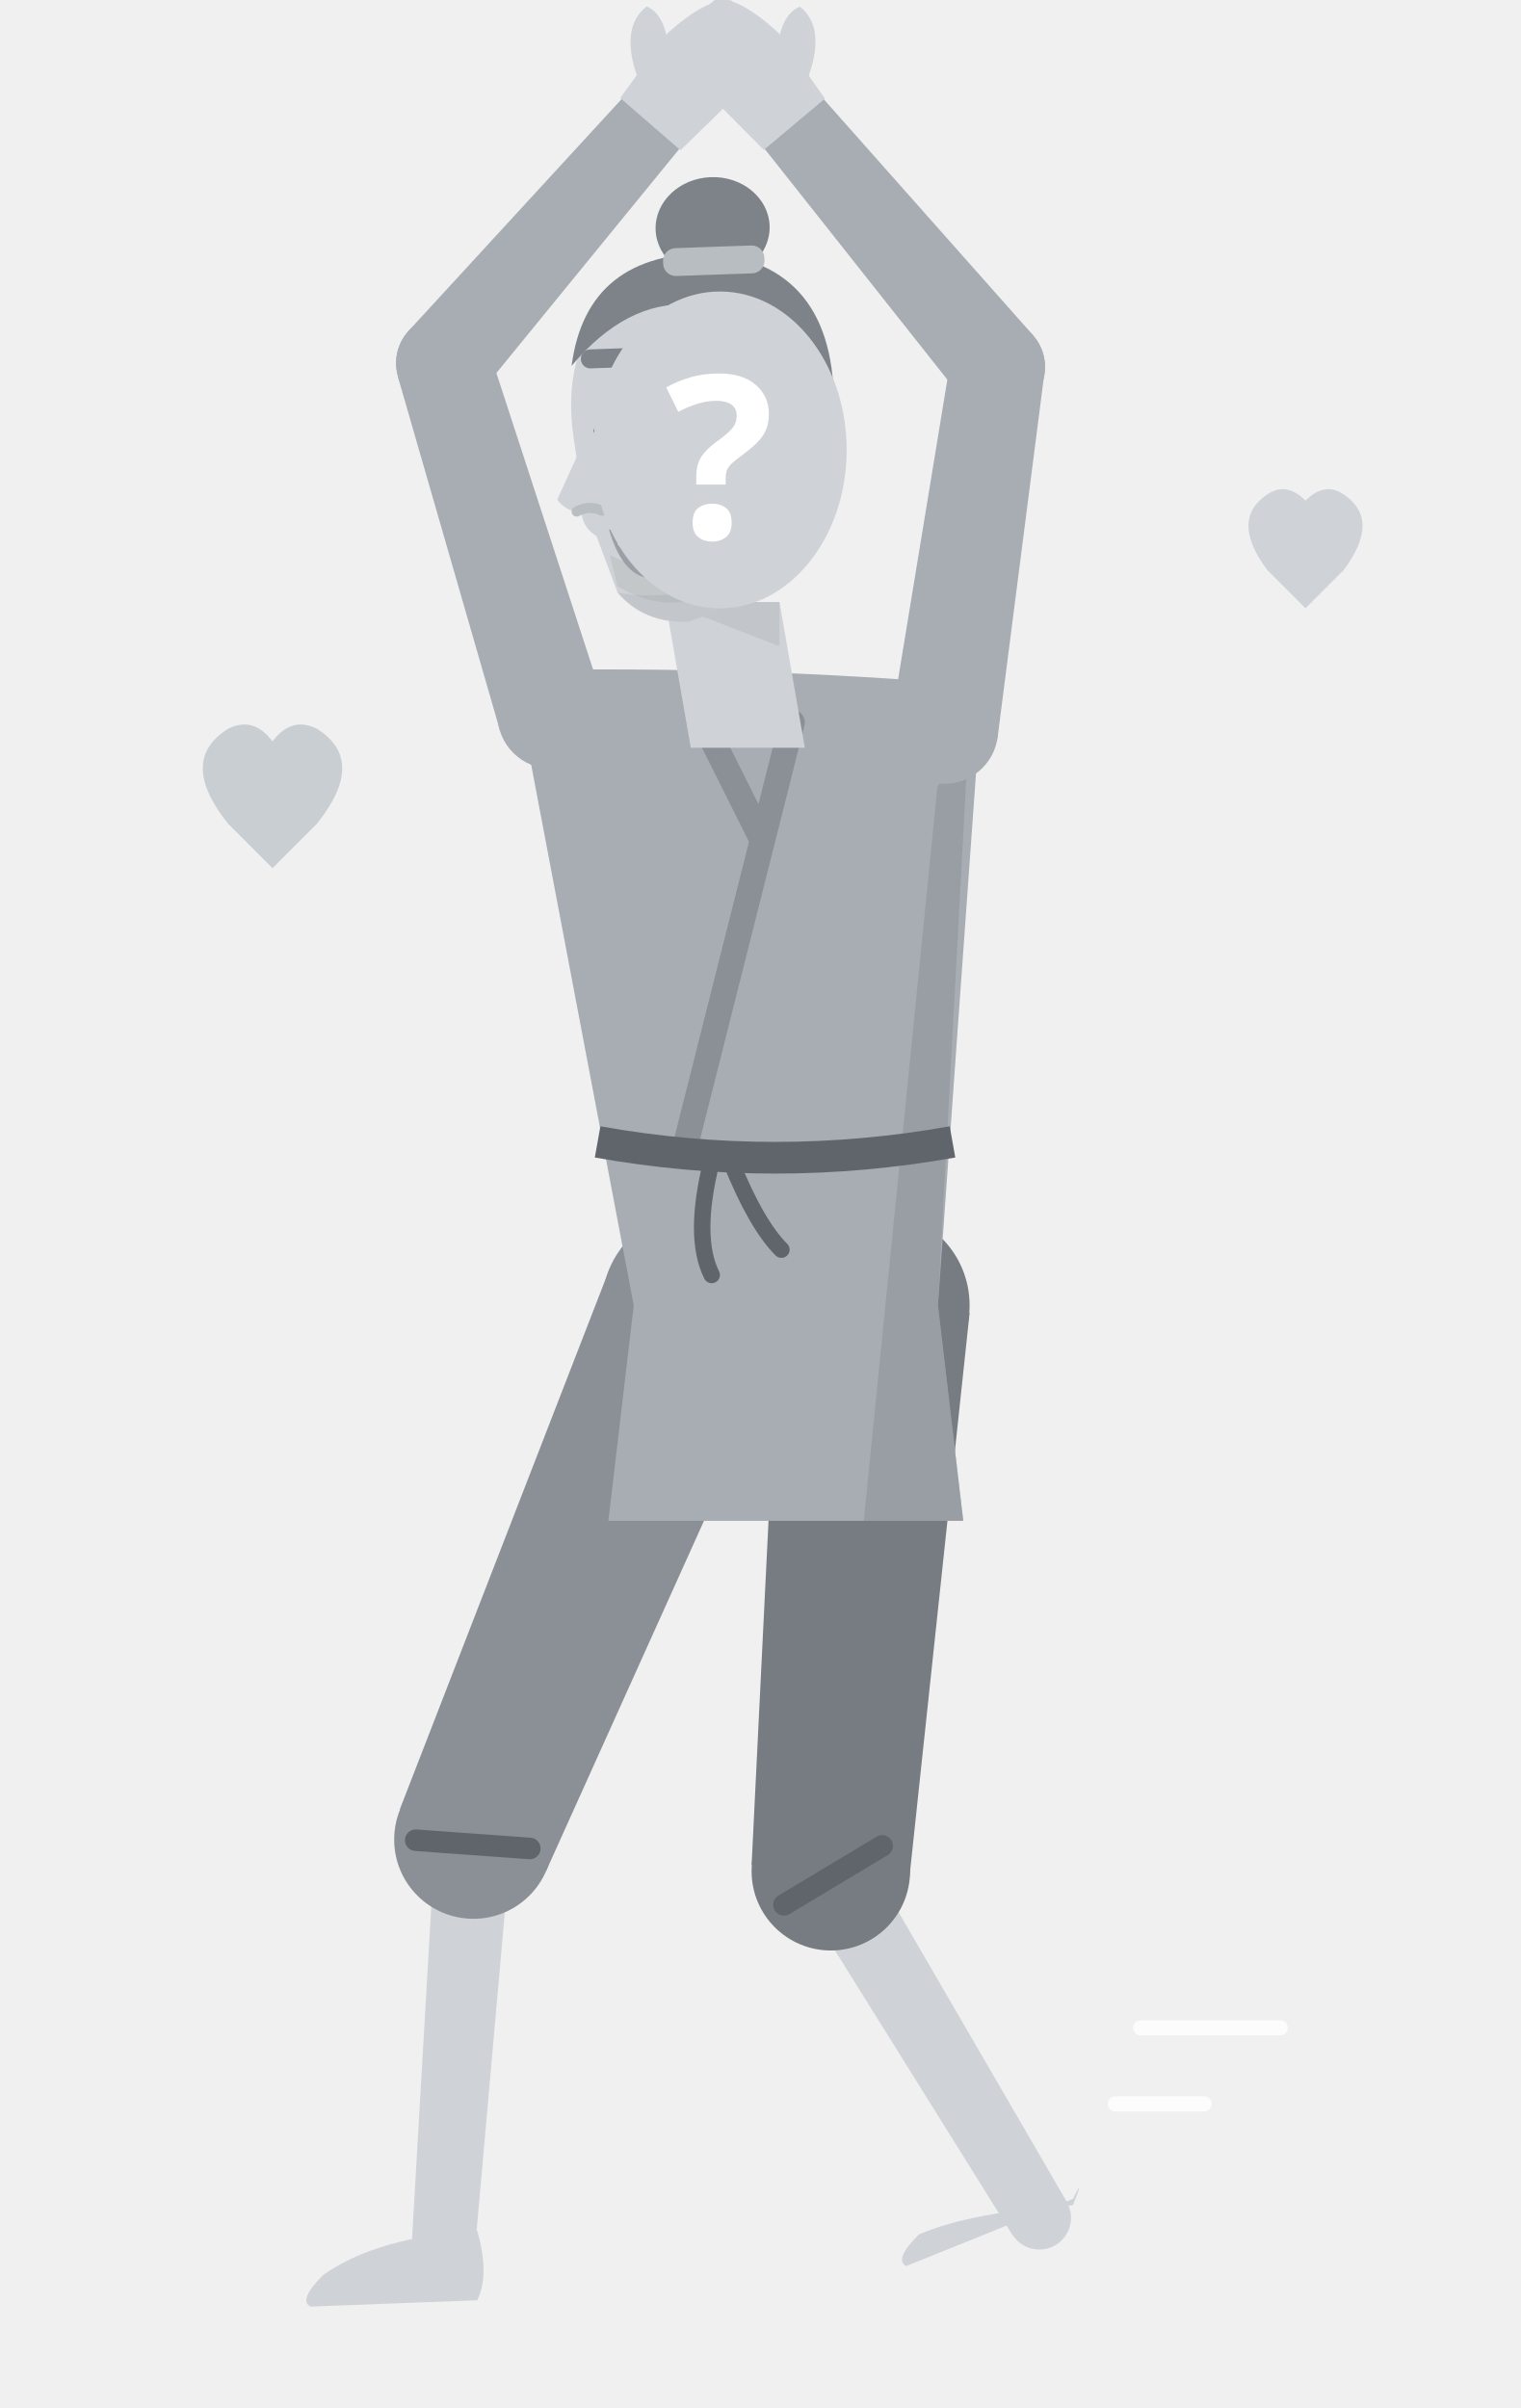
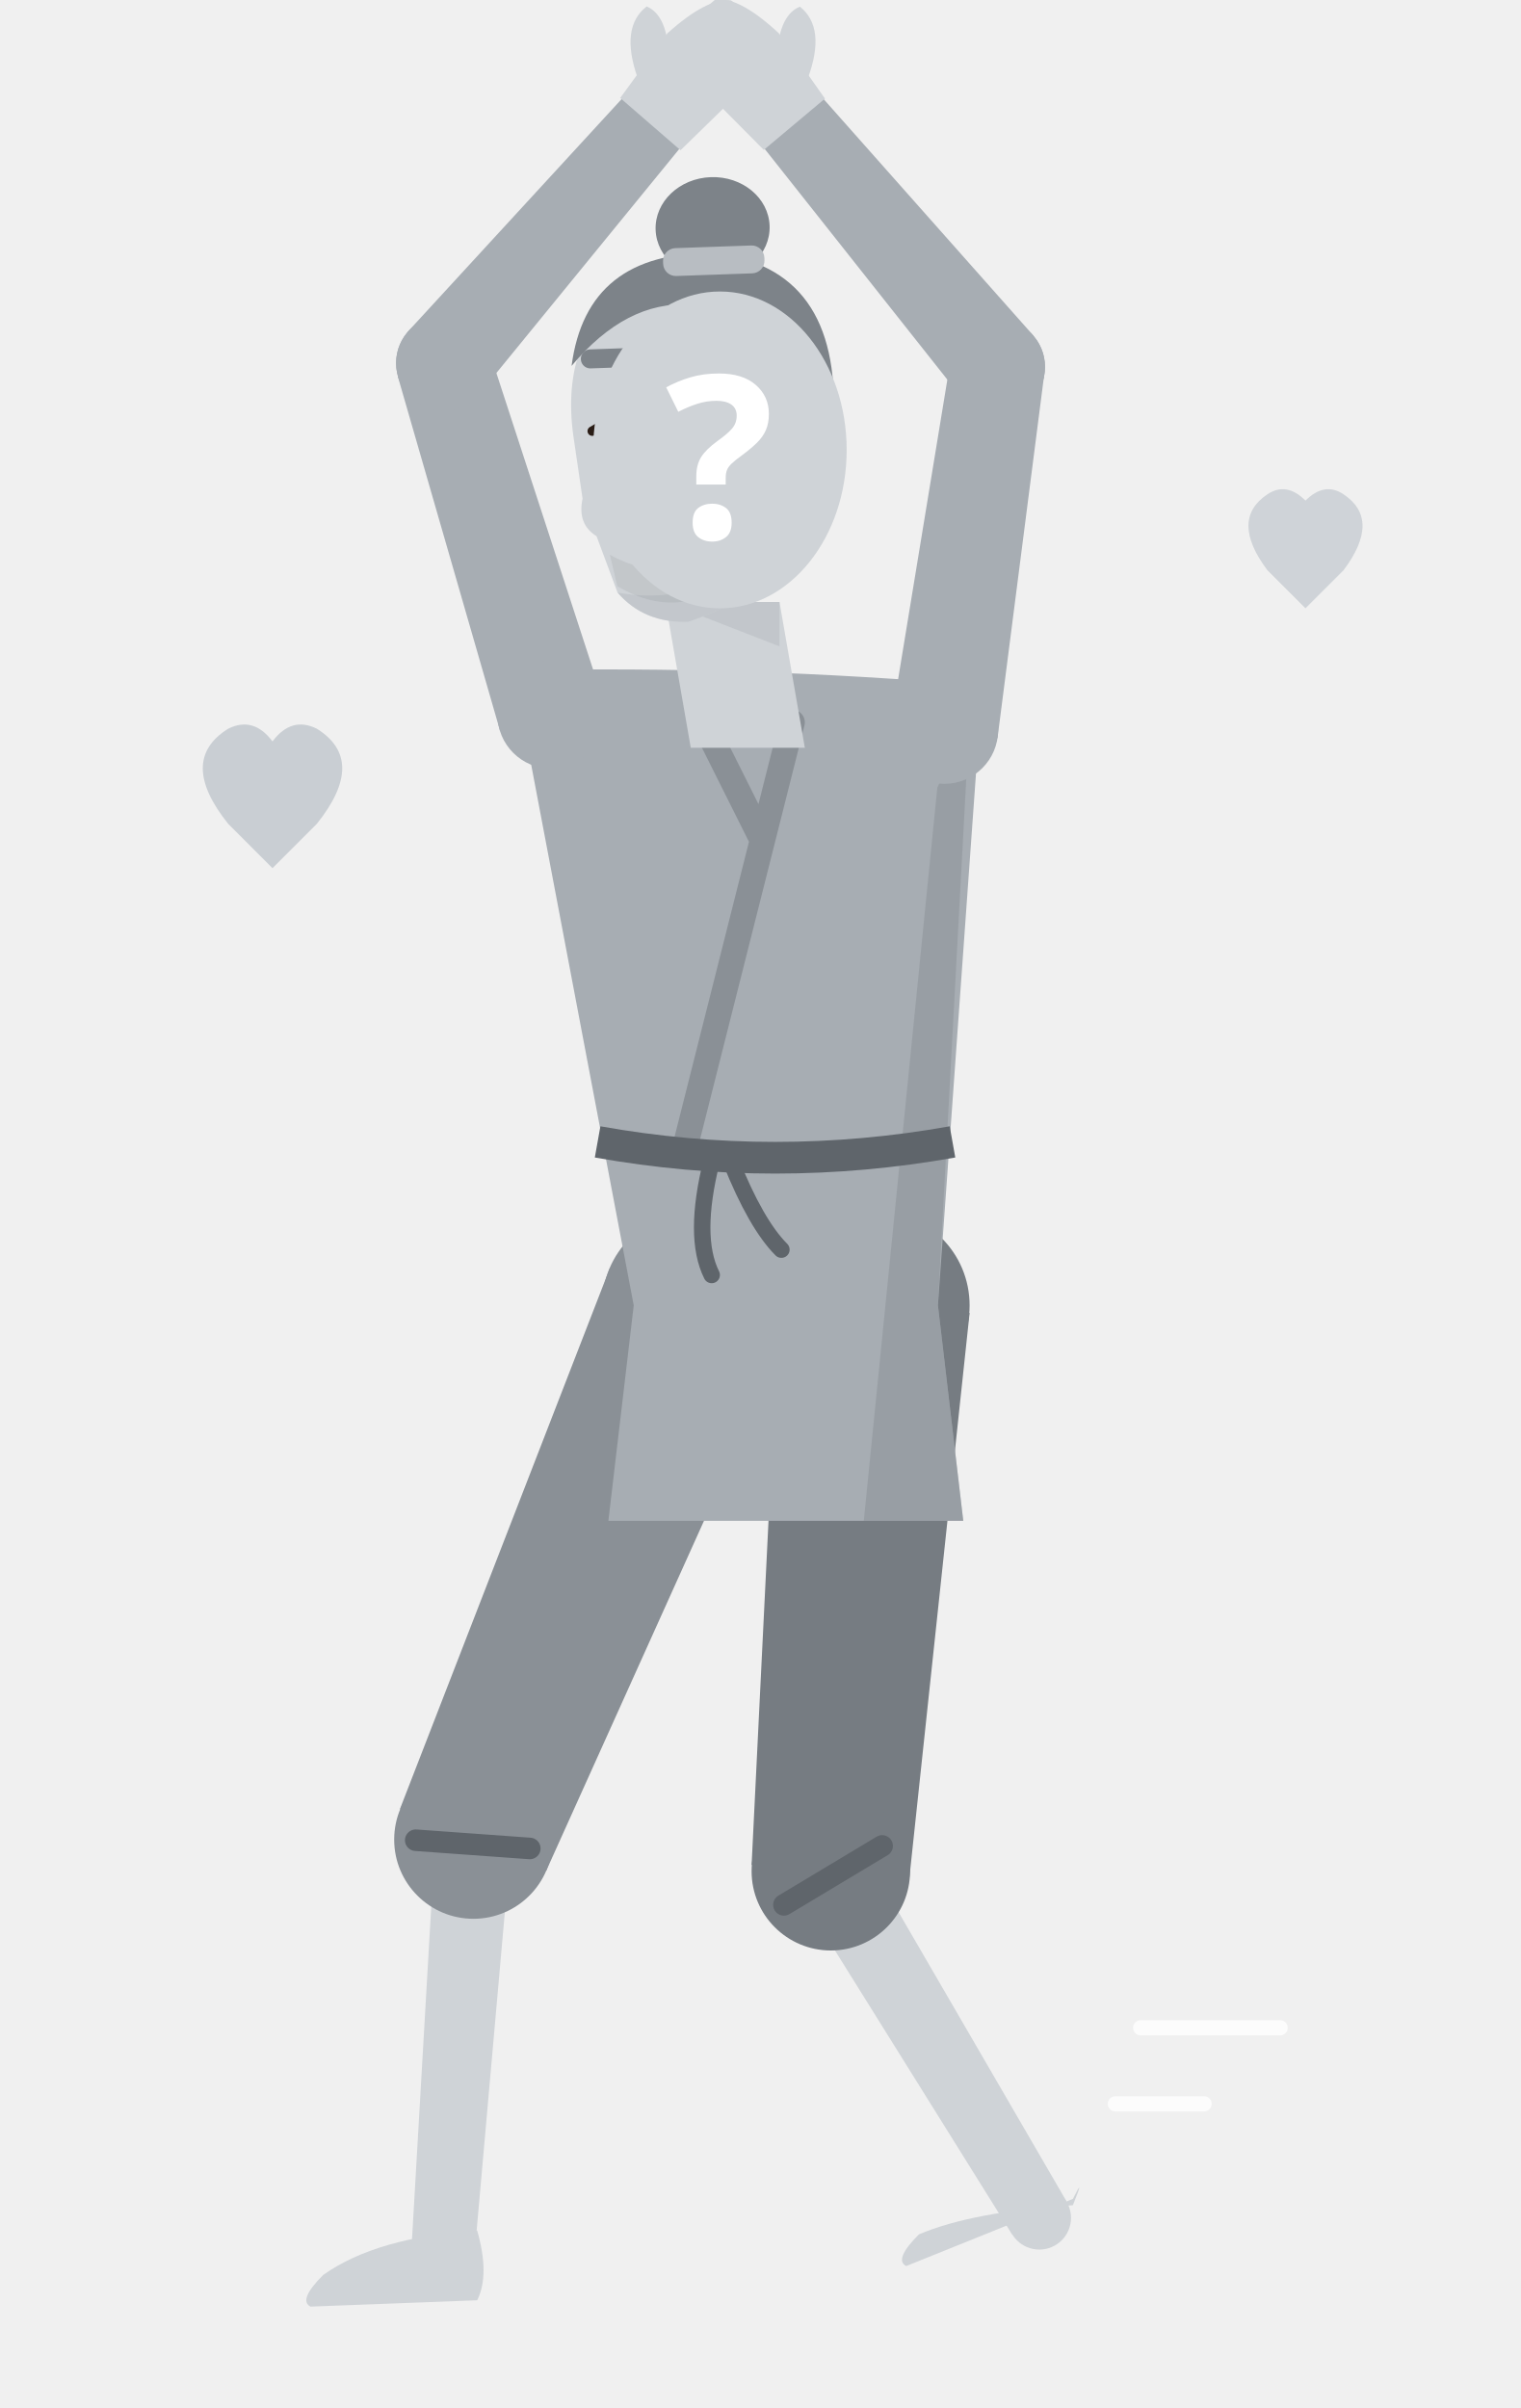
<svg xmlns="http://www.w3.org/2000/svg" width="240" height="380" viewBox="0 -20 240 380">
  <path d="M126.7 279.7 L159.7 332.6 L168.3 327.4 L137 273.5 Z" fill="#cfd3d7" />
  <circle cx="131.8" cy="276.6" r="6" fill="#cfd3d7" />
  <circle cx="164" cy="330" r="5" fill="#cfd3d7" />
  <path d="M169.3 328 Q153.5 329 145 332.6 Q141 336.6 143 337.6 L169.3 327 Q171.3 323 169.3 328 Z" fill="#cfd3d7" />
  <path d="M68.6 271.4 L65 333.6 L75 334.4 L80.5 272.3 Z" fill="#cfd3d7" />
  <circle cx="74.6" cy="271.8" r="6" fill="#cfd3d7" />
  <circle cx="70" cy="334" r="5" fill="#cfd3d7" />
  <path d="M75.3 332 Q59.5 333 51 339 Q47 343 49 344 L75.3 343 Q77.3 339 75.3 332 Z" fill="#cfd3d7" />
  <path d="M100 182 L148 182 L146 208 L102 208 Z" fill="#8a9096" />
  <path d="M123 184.8 L118.6 274.3 L143.5 276.3 L153 187.2 Z" fill="#767c82" />
  <circle cx="138" cy="186" r="15" fill="#767c82" />
  <circle cx="131.1" cy="275.3" r="12.5" fill="#767c82" />
  <path d="M123.7 280.6 L139.2 271.3" stroke="#5f656b" stroke-width="3.4" stroke-linecap="round" />
  <path d="M96.2 180.2 L63.1 265.5 L86.2 275.2 L123.8 191.8 Z" fill="#8a9096" />
  <circle cx="110" cy="186" r="15" fill="#8a9096" />
  <circle cx="74.7" cy="270.3" r="12.5" fill="#8a9096" />
  <path d="M65.6 270.4 L83.6 271.7" stroke="#5f656b" stroke-width="3.4" stroke-linecap="round" />
  <path d="M81 85.8 Q118 85 155 88.2 L148 186 L152 220 L96 220 L100 186 Z" fill="#a7adb3" />
  <path d="M147.9 104.3 L153 93.2 L148 186 L152 220 L136.3 220 Z" fill="#8a9096" opacity=".5" />
  <path d="M125 94 L108.3 160.2 M111 94 L120 112" stroke="#8a9096" stroke-width="4" fill="none" stroke-linecap="round" />
  <path d="M94.3 160.2 Q122.3 165.2 150.3 160.2" stroke="#5f656b" stroke-width="5" fill="none" />
  <path d="M112.3 163.2 q-3 12 0 18 M115.3 163.2 q4 10 8 14" stroke="#5f656b" stroke-width="2.6" fill="none" stroke-linecap="round" />
  <path d="M109 98 L105 75 L123 75 L127 98 Z" fill="#cfd3d7" />
  <path d="M105 75 L123 75 L123 82 Z" fill="#b9bec3" opacity=".6" />
  <g transform="translate(111.6 49) rotate(-2) scale(-1 1)">
    <path d="M-19 -6 Q-20 10 -12 20 Q-6 26 4 29 Q11 29 15 24 L18 15 Q21 13 20 9 L21 0 Q23 -16 12 -24 Q2 -29 -10 -26 Q-19 -20 -19 -6 Z" fill="#cfd3d7" />
    <path d="M-12 20 Q-6 26 4 29 Q11 29 15 24 Q6 26 -2 22 Q-8 19 -12 14 Z" fill="#b9bec3" opacity=".55" />
    <ellipse cx="-14" cy="3" rx="4.5" ry="7.5" fill="#cfd3d7" />
    <path d="M-15 0 q-2 4 0 7" stroke="#b9bec3" stroke-width="1.6" fill="none" />
-     <path d="M18 -3 L24 9 Q22 12 17 11 Z" fill="#cfd3d7" />
-     <path d="M17 11 q2 -1 4 0" stroke="#b9bec3" stroke-width="1.6" fill="none" stroke-linecap="round" />
-     <path d="M14 -4 Q15 4 15 8" stroke="#b9bec3" stroke-width="1.4" fill="none" opacity=".7" />
+     <path d="M4 -4 Q6 3 9 8 Q7 10.5 4 10 Q6 9 6.5 7.5 Q4.5 2 4 -4 Z" fill="#b9bec3" opacity=".8" />
+     <path d="M3 10.5 q2.5 1.4 6 -.4" stroke="#b9bec3" stroke-width="1.6" fill="none" stroke-linecap="round" />
    <path d="M-6 20 Q4 30 15 23 L16 18 Q6 24 -4 16 Z" fill="#7d8389" opacity=".16" />
-     <path d="M-7 0 Q-1 -4 5 -1 Q-1 2.5 -7 0 Z" fill="#fbf6ee" />
-     <ellipse cx="0.4" cy="-.6" rx="2.4" ry="2.6" fill="#2a1d16" />
-     <path d="M-7.5 -.4 Q-1 -4.6 5.5 -1.6" stroke="#2a1d16" stroke-width="1.5" fill="none" stroke-linecap="round" />
-     <path d="M7.4 0 Q12 -4 16.6 -1 Q12 2.5 7.4 0 Z" fill="#fbf6ee" />
-     <ellipse cx="12.8" cy="-.6" rx="2.4" ry="2.6" fill="#2a1d16" />
-     <path d="M6.9 -.4 Q12 -4.6 17.1 -1.6" stroke="#2a1d16" stroke-width="1.5" fill="none" stroke-linecap="round" />
-     <path d="M-8 -12 L4 -13" stroke="#7d8389" stroke-width="3" stroke-linecap="round" />
-     <path d="M7 -13 L18 -13" stroke="#7d8389" stroke-width="3" stroke-linecap="round" />
-     <path d="M5 15 Q11 15 16 14 Q14 22 9 22 Q5 21 5 15 Z" fill="#9aa0a6" />
-     <path d="M6 15.5 L15 14.6 L14.6 16.6 L6.4 17 Z" fill="#fff" />
+     <path d="M-12 0 Q-6 -4 0 -1 Q-6 2.5 -12 0 Z" fill="#fbf6ee" />
+     <ellipse cx="-4.6" cy="-.6" rx="2.4" ry="2.6" fill="#2a1d16" />
+     <path d="M-12.5 -.4 Q-6 -4.6 0.5 -1.6" stroke="#2a1d16" stroke-width="1.5" fill="none" stroke-linecap="round" />
+     <path d="M8.4 0 Q13 -4 17.6 -1 Q13 2.5 8.4 0 Z" fill="#fbf6ee" />
+     <ellipse cx="13.8" cy="-.6" rx="2.4" ry="2.6" fill="#2a1d16" />
+     <path d="M7.9 -.4 Q13 -4.6 18.1 -1.6" stroke="#2a1d16" stroke-width="1.5" fill="none" stroke-linecap="round" />
+     <path d="M-13 -12 L0 -13" stroke="#7d8389" stroke-width="3" stroke-linecap="round" />
+     <path d="M8 -13 L18 -13" stroke="#7d8389" stroke-width="3" stroke-linecap="round" />
+     <path d="M0 15 Q6 15 12 14 Q10 22 5 22 Q0 21 0 15 Z" fill="#9aa0a6" />
+     <path d="M1 15.5 L11 14.6 L10.6 16.6 L1.4 17 Z" fill="#fff" />
    <path d="M-20 -2 Q-22 -26 -2 -29 Q18 -30 21 -12 Q12 -22 2 -21 L3 -16 L-4 -20 Q-10 -16 -12 -6 L-14 4 Q-20 6 -20 -2 Z" fill="#7d8389" />
    <ellipse cx="-2" cy="-33" rx="9" ry="8" fill="#7d8389" />
    <rect x="-10" y="-30" width="16" height="4.4" rx="2" fill="#b8bdc2" />
  </g>
  <path d="M157.4 96.5 L164.8 38.9 L150 36.8 L140.6 94 Z" fill="#a7adb3" />
  <circle cx="149" cy="95.2" r="8.5" fill="#a7adb3" />
  <circle cx="157.4" cy="37.9" r="7.5" fill="#a7adb3" />
  <path d="M163.1 33 L128.6 -5.9 L119.4 1.9 L151.7 42.7 Z" fill="#a7adb3" />
  <circle cx="157.4" cy="37.9" r="7.5" fill="#a7adb3" />
  <circle cx="124" cy="-2" r="6" fill="#a7adb3" />
  <g transform="translate(124 -2) rotate(-130) scale(1.05 -1.05)">
    <path d="M-2 -6 L10 -7 Q18 -6 20 -3 L20 3 Q18 6 10 7 L-2 6 Z" fill="#cfd3d7" />
    <path d="M2 -6 Q6 -13 11 -12 Q12 -9 8 -5 Z" fill="#cfd3d7" />
  </g>
  <path d="M95.1 90.3 L77.1 35.1 L62.8 39.5 L78.9 95.3 Z" fill="#a7adb3" />
  <circle cx="87" cy="92.8" r="8.5" fill="#a7adb3" />
  <circle cx="70" cy="37.3" r="7.5" fill="#a7adb3" />
  <path d="M75.6 42.2 L108.5 1.9 L99.5 -5.9 L64.3 32.4 Z" fill="#a7adb3" />
  <circle cx="70" cy="37.3" r="7.5" fill="#a7adb3" />
  <circle cx="104" cy="-2" r="6" fill="#a7adb3" />
  <g transform="translate(104 -2) rotate(-49.1) scale(1.05 1.05)">
    <path d="M-2 -6 L10 -7 Q18 -6 20 -3 L20 3 Q18 6 10 7 L-2 6 Z" fill="#cfd3d7" />
    <path d="M2 -6 Q6 -13 11 -12 Q12 -9 8 -5 Z" fill="#cfd3d7" />
  </g>
  <path d="M36 110 q-8 -10 0 -15 q4 -2 7 2 q3 -4 7 -2 q8 5 0 15 l-7 7 z" fill="#c9ced3" />
  <path d="M200 70 q-6 -8 0 -12 q3 -2 6 1 q3 -3 6 -1 q6 4 0 12 l-6 6 z" fill="#c9ced3" opacity=".85" />
  <path d="M180 300 h22" stroke="#ffffff" stroke-width="2.4" stroke-linecap="round" opacity=".8" />
  <path d="M176 312 h14" stroke="#ffffff" stroke-width="2.4" stroke-linecap="round" opacity=".8" />
  <g transform="translate(111.6 49) rotate(0)">
    <ellipse cx="2" cy="2" rx="20" ry="25" fill="#cfd3d7" />
    <text x="2" y="16" font-size="36" font-family="sans-serif" font-weight="bold" fill="#fff" text-anchor="middle">?</text>
  </g>
</svg>
